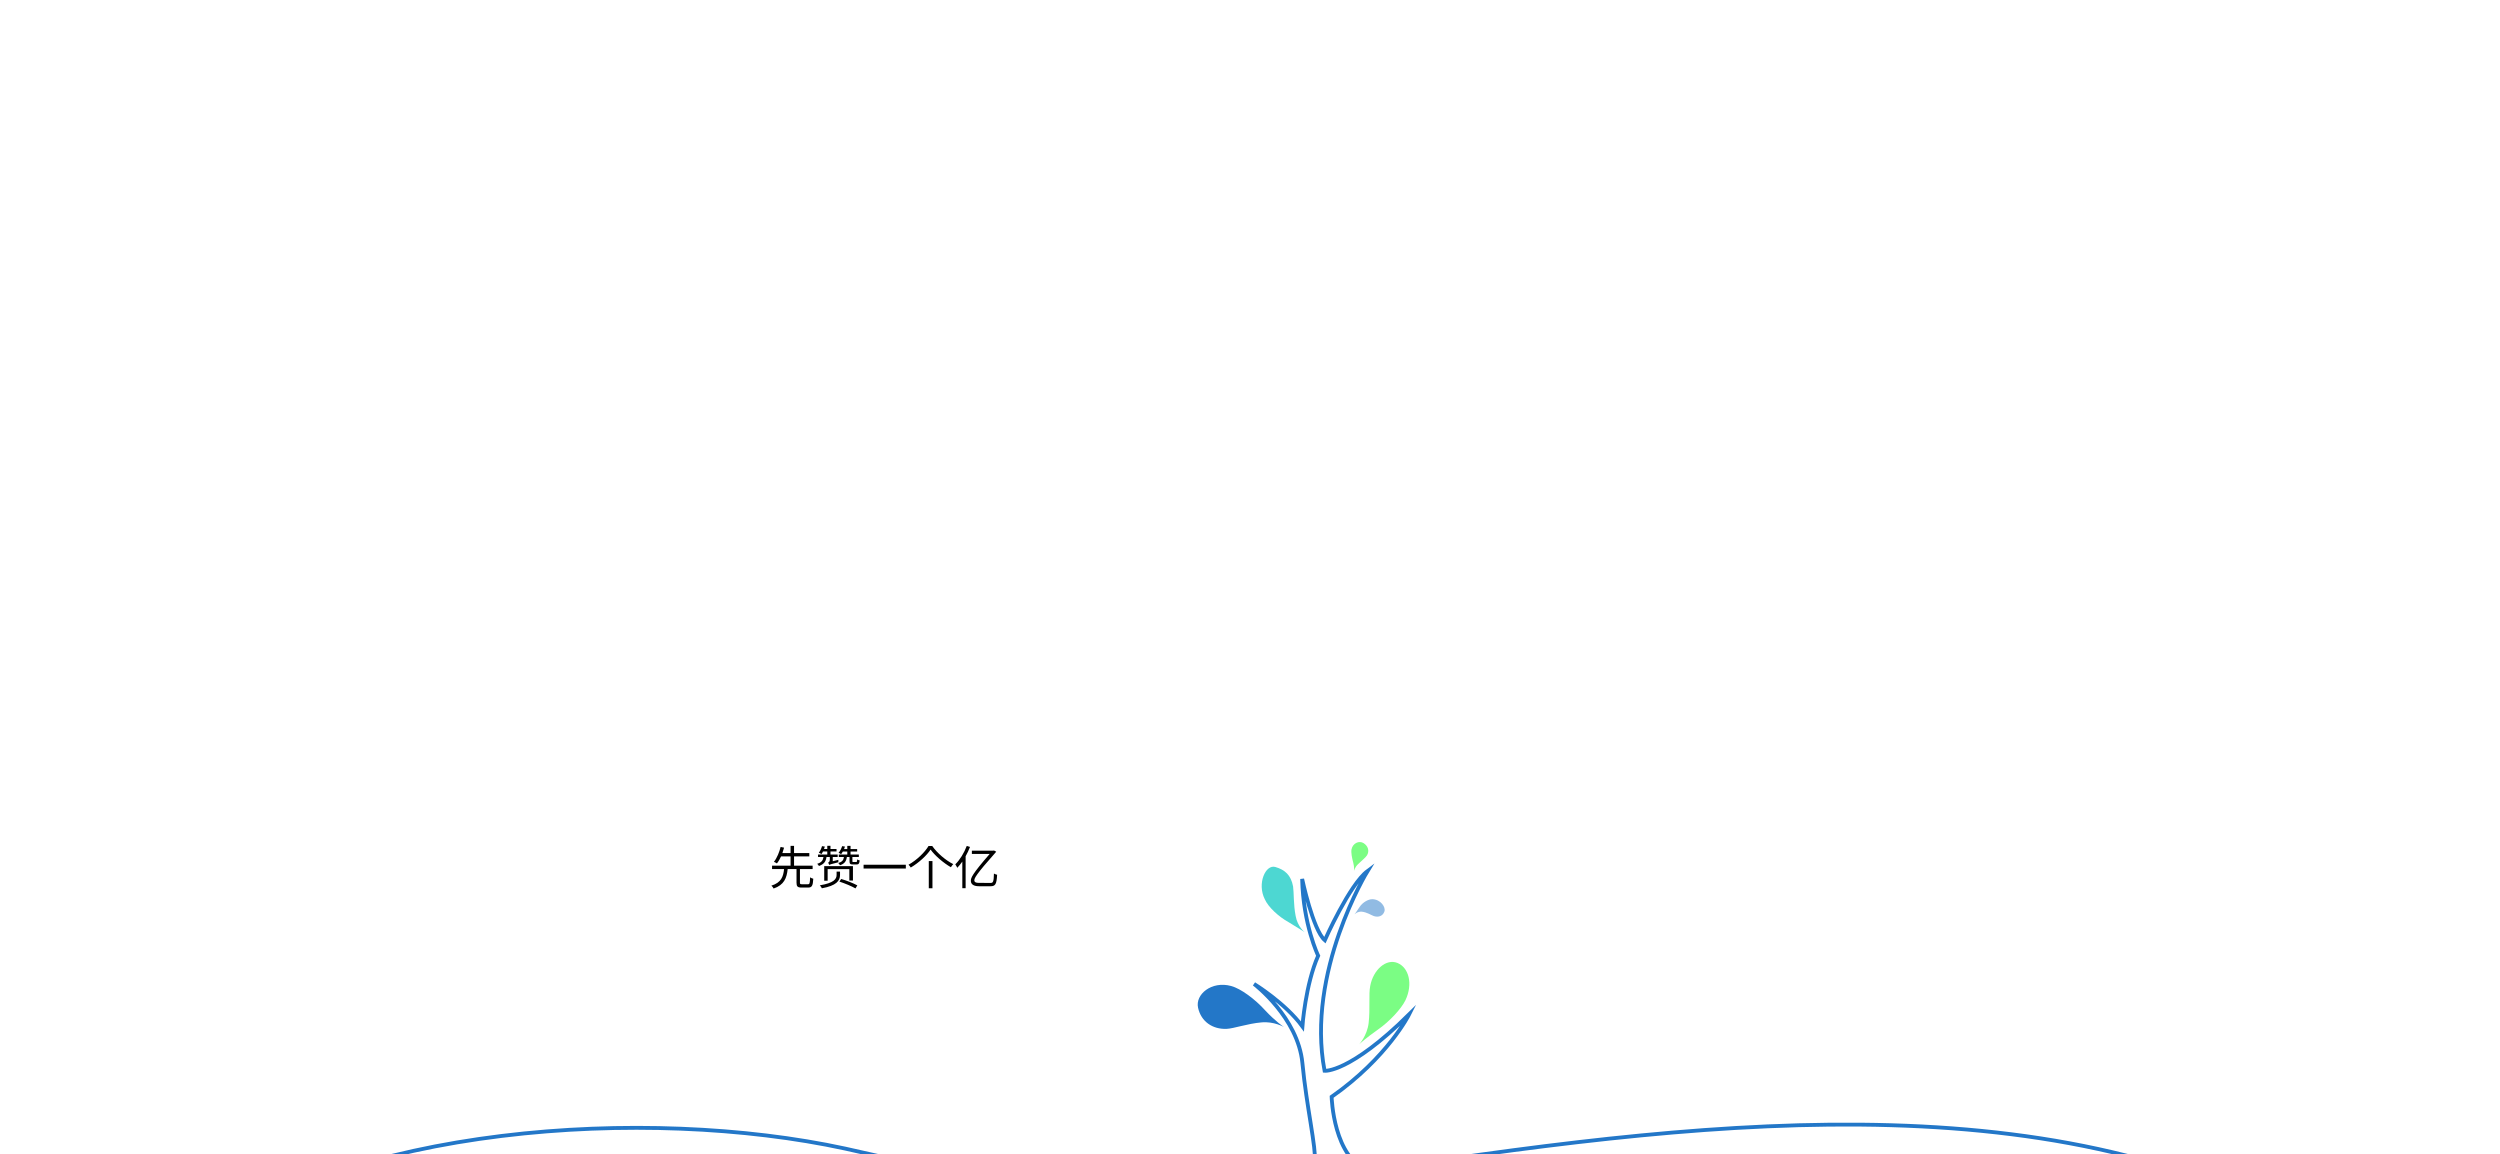
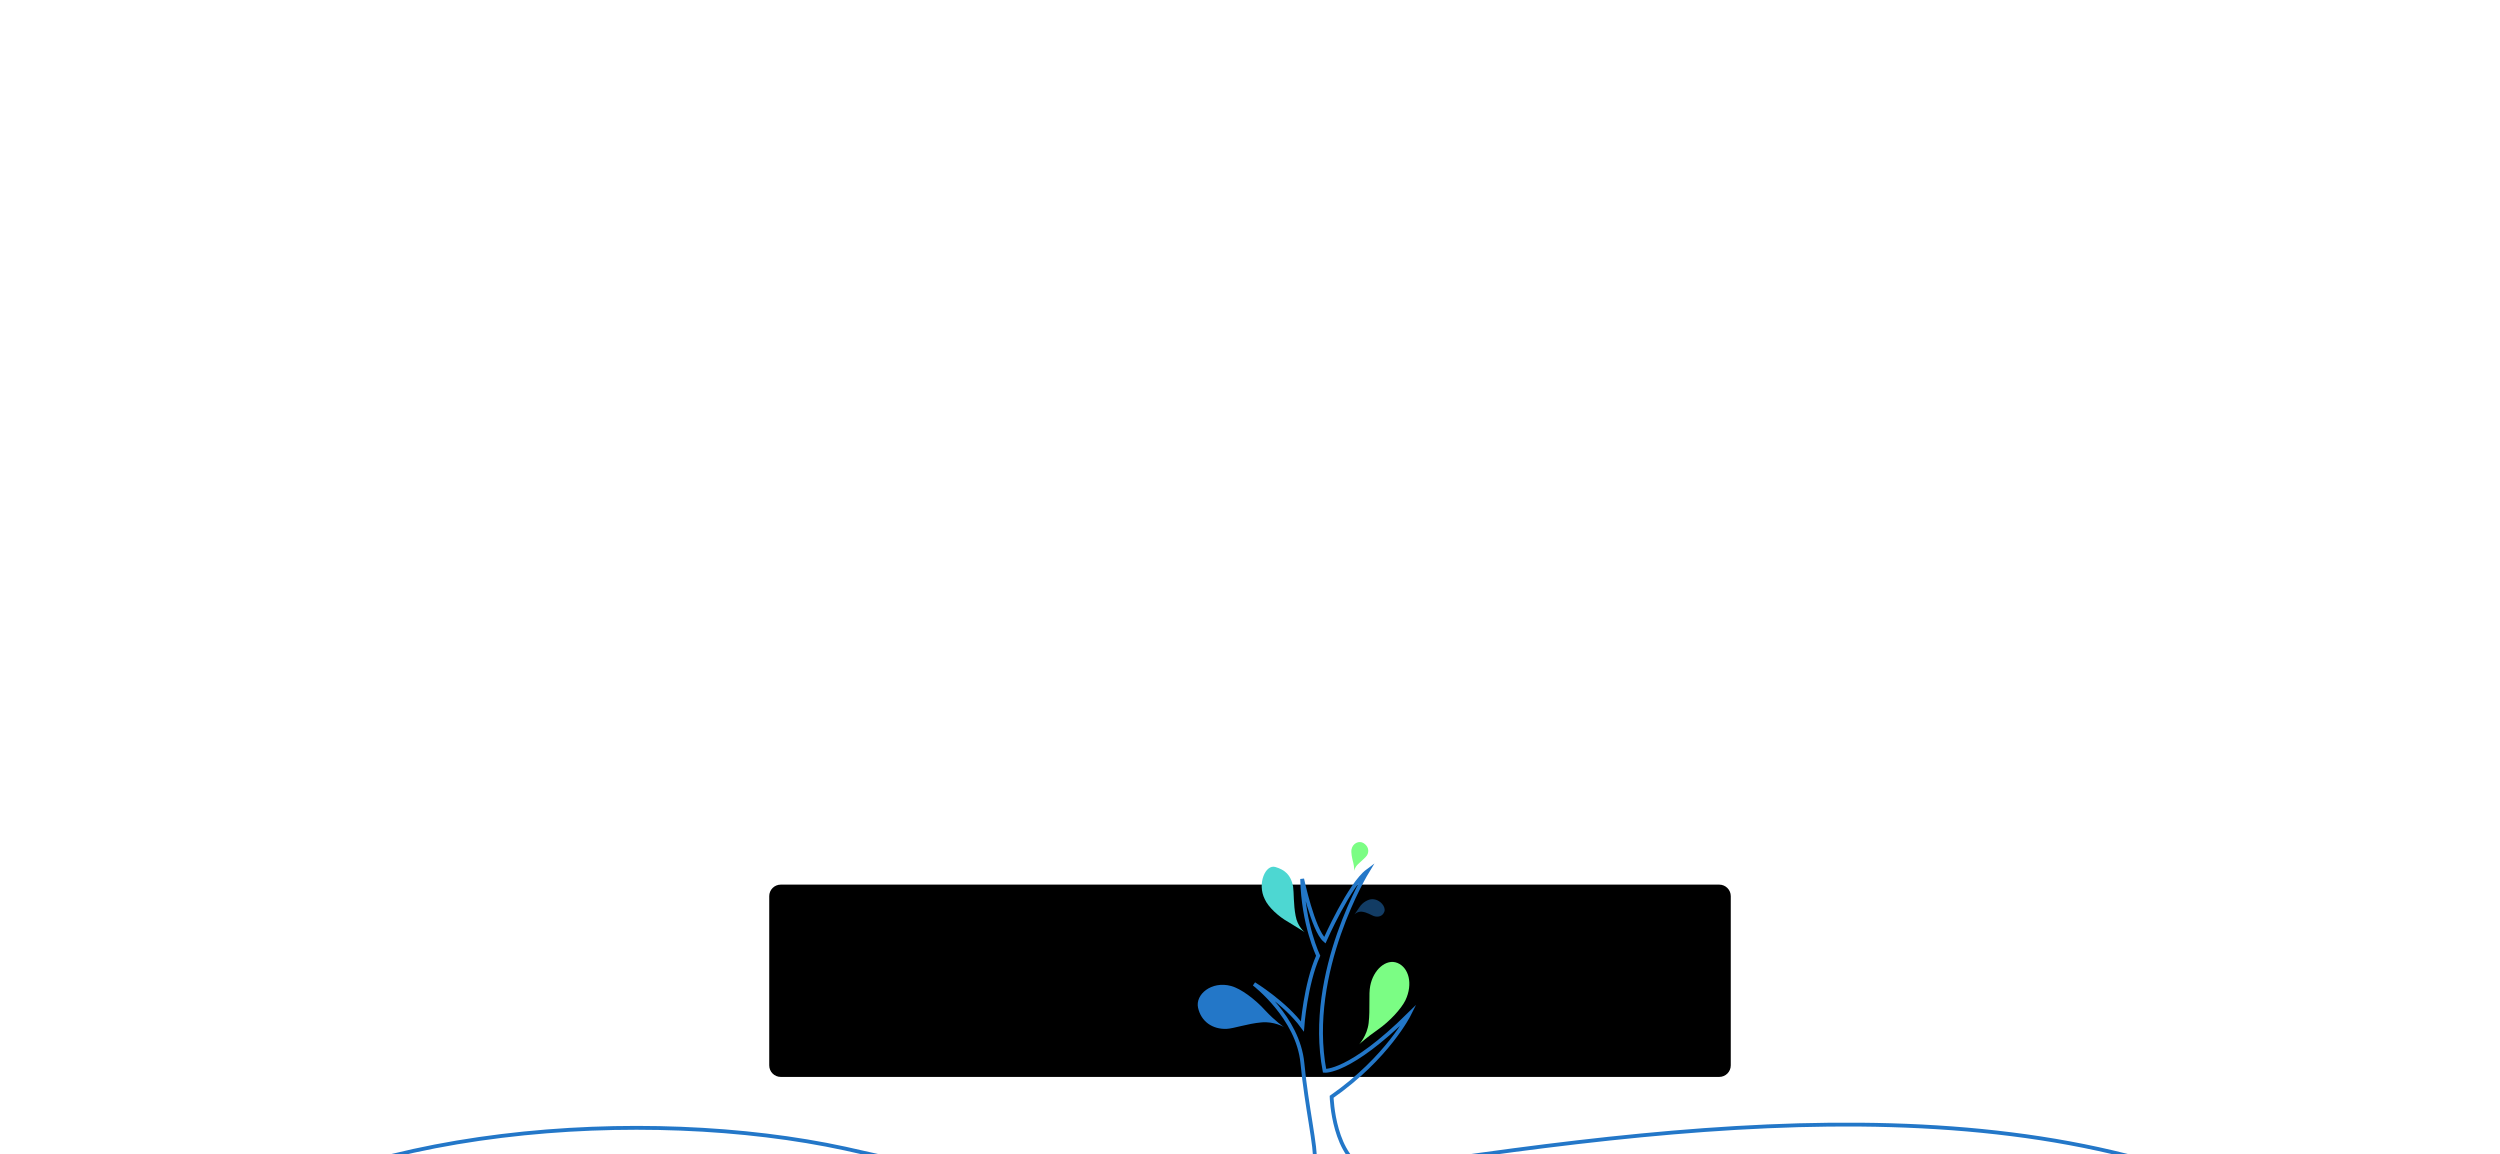
<svg xmlns="http://www.w3.org/2000/svg" version="1.1" id="xiaoshu" x="0px" y="0px" width="100%" height="300px" viewBox="0 0 650 300" enable-background="new 0 0 650 300" xml:space="preserve">
  <g id="like">
    <path fill="none" stroke="#2377C8" stroke-miterlimit="10" d="M328,233" />
-     <text x="200" y="230" id="liketext">先赞一个亿</text>
+     <rect x="200" y="230" rx="3" ry="3" width="250" height="50">
+       <text x="200" y="230" id="liketext">先赞一个亿</text>
+     </rect>
  </g>
  <g id="tudi">
    <path fill="none" stroke="#2377C8" stroke-miterlimit="10" d="M49.44,324c40.421-31.391,118.683-36.551,170.284-25.37  s52.461,18.491,140.613,5.159c88.153-13.328,179.745-23.219,247.256,19.782" />
  </g>
  <g id="shugan">
    <path fill="none" stroke="#2377C8" stroke-miterlimit="10" d="M339.063,306.832c0,0,2.354-0.645,2.791-4.743  c0.385-3.619-2.146-14.294-3.229-25.673c-1.133-11.911-12.57-20.59-12.57-20.59s8.118,4.968,12.568,11.042  c0,0,0.787-10.9,4.104-18.38c0,0-3.906-8.1-4.168-19.965c0,0,2.813,13.295,5.893,15.938c0,0,6.414-14.508,11.129-18.01  c0,0-16.082,26.229-11.194,51.957c0,0,6.458,0.669,21.997-14.675c0,0-5.586,11.244-20.162,21.44c0,0,0.43,16.217,9.771,19.267" />
  </g>
  <g id="yezi">
    <g>
      <g>
        <path fill="#4DD7D2" d="M328.833,233.779c-2.034-4.049,0.208-9.121,2.764-8.361c2.471,0.715,4.061,2.104,4.605,5.063     c0.229,1.504,0.083,4.668,0.663,7.641c0.475,2.802,2.375,4.283,2.357,4.249c-0.011-0.013-1.813-1.17-4.17-2.593     C332.419,238.32,329.745,235.846,328.833,233.779z" />
      </g>
    </g>
    <g>
      <g>
        <path fill="#2377C8" d="M318.891,267.507c-3.663,0.132-6.597-1.913-7.391-5.468c-0.798-3.473,3.501-7.066,8.572-5.686     c2.524,0.666,6.228,3.405,8.913,6.385c2.499,2.688,4.819,4.302,4.852,4.287c0.017,0.033-2.59-1.535-5.898-1.197     C324.338,266.141,320.776,267.427,318.891,267.507z" />
      </g>
    </g>
    <g>
      <g>
        <path fill="#7BFD84" d="M351.396,220.83c0.314-1.581,1.938-2.348,3.117-1.627c1.182,0.727,1.6,2.047,0.904,3.189     c-0.357,0.584-1.434,1.42-2.342,2.309c-0.838,0.811-1.045,1.754-1.047,1.75c0.006-0.004,0.144-0.924-0.17-2.09     C351.512,223.089,351.232,221.626,351.396,220.83z" />
      </g>
    </g>
    <g opacity="0.5">
      <g>
        <path fill="#2377C8" d="M357.165,238.172c1.14,0.389,2.334,0.069,2.771-1.152c0.435-1.154-0.978-3.172-3.097-3.229     c-1.041-0.039-2.573,0.817-3.36,2.044c-0.725,1.114-1.283,1.904-1.316,1.895c-0.002,0.029,0.738-0.797,1.927-0.688     C355.393,237.173,356.568,237.962,357.165,238.172z" />
      </g>
    </g>
    <g>
      <g>
        <path fill="#7BFD84" d="M356.256,256.35c0.787-4.221,4.146-7.184,7.094-5.979c2.906,1.2,4.1,5.374,2.064,9.698     c-1.057,2.162-4.042,5.459-7.175,7.641c-2.854,1.988-4.855,3.766-4.843,3.826c-0.051,0.006,2.043-2.168,2.449-5.544     C356.273,262.348,355.816,258.494,356.256,256.35z" />
      </g>
    </g>
  </g>
</svg>
